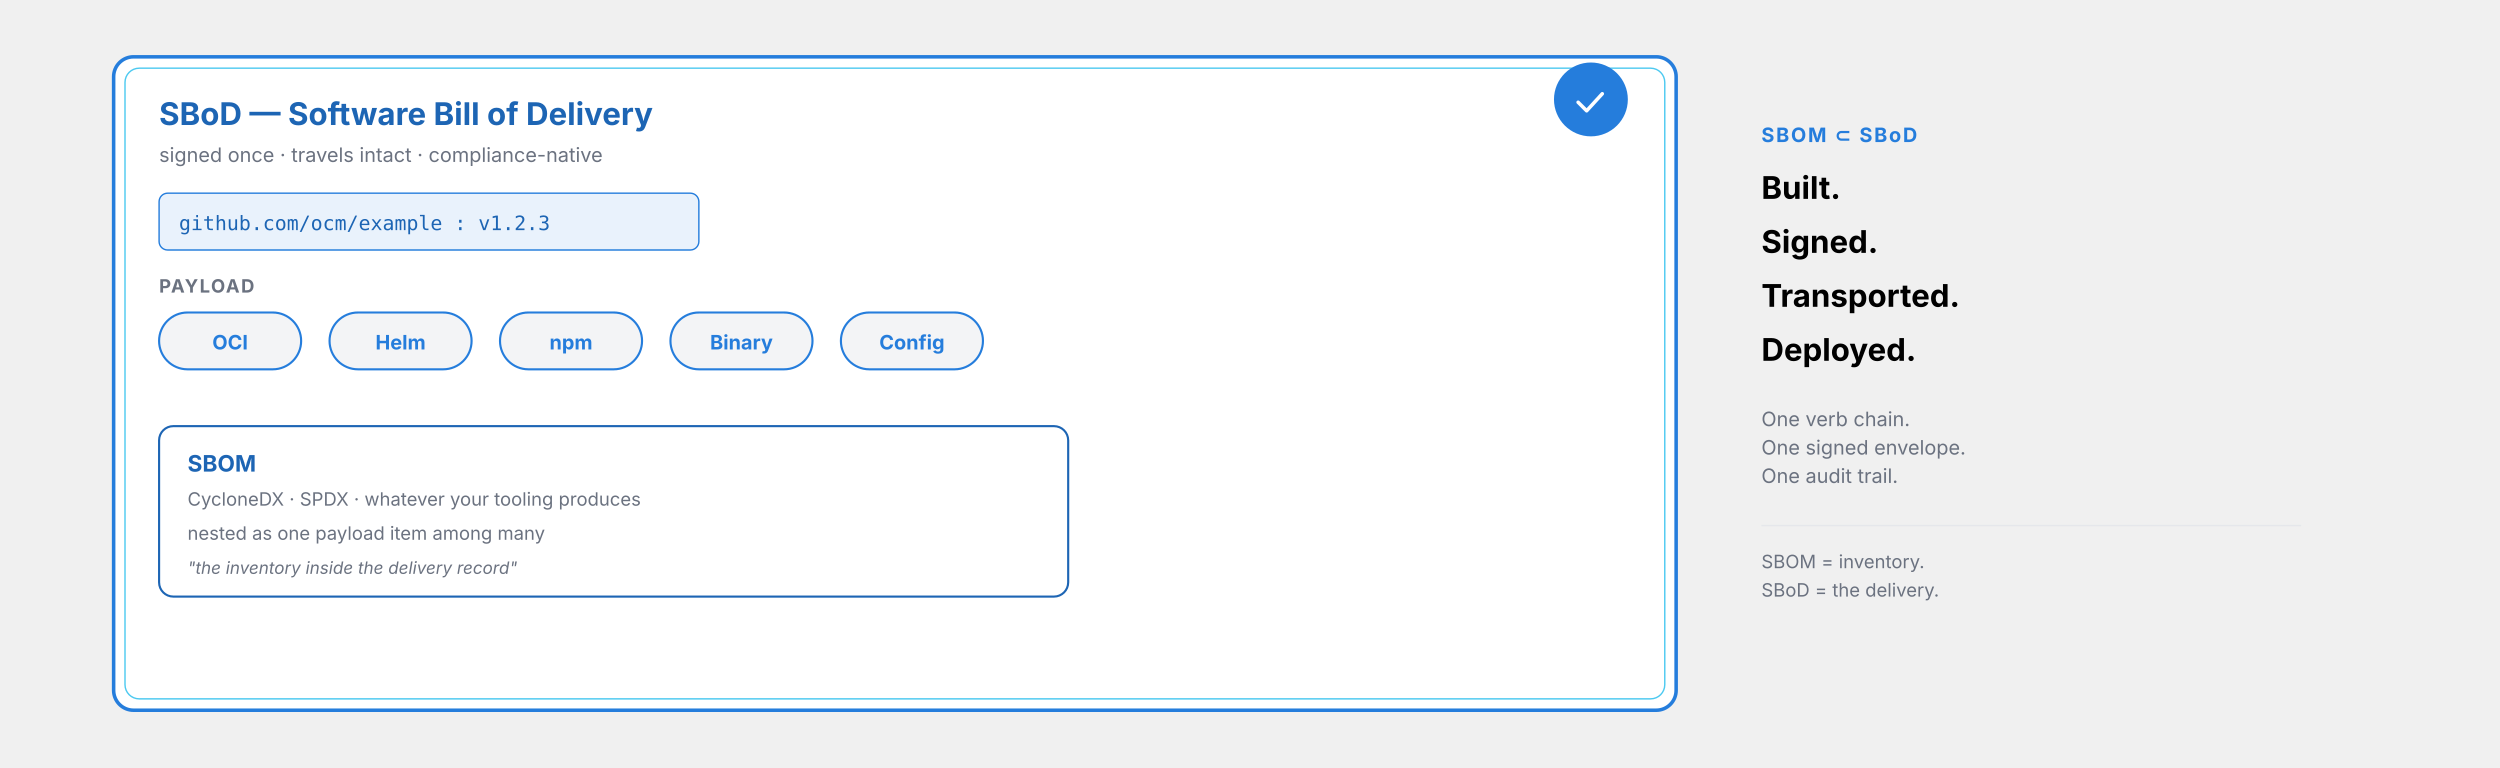
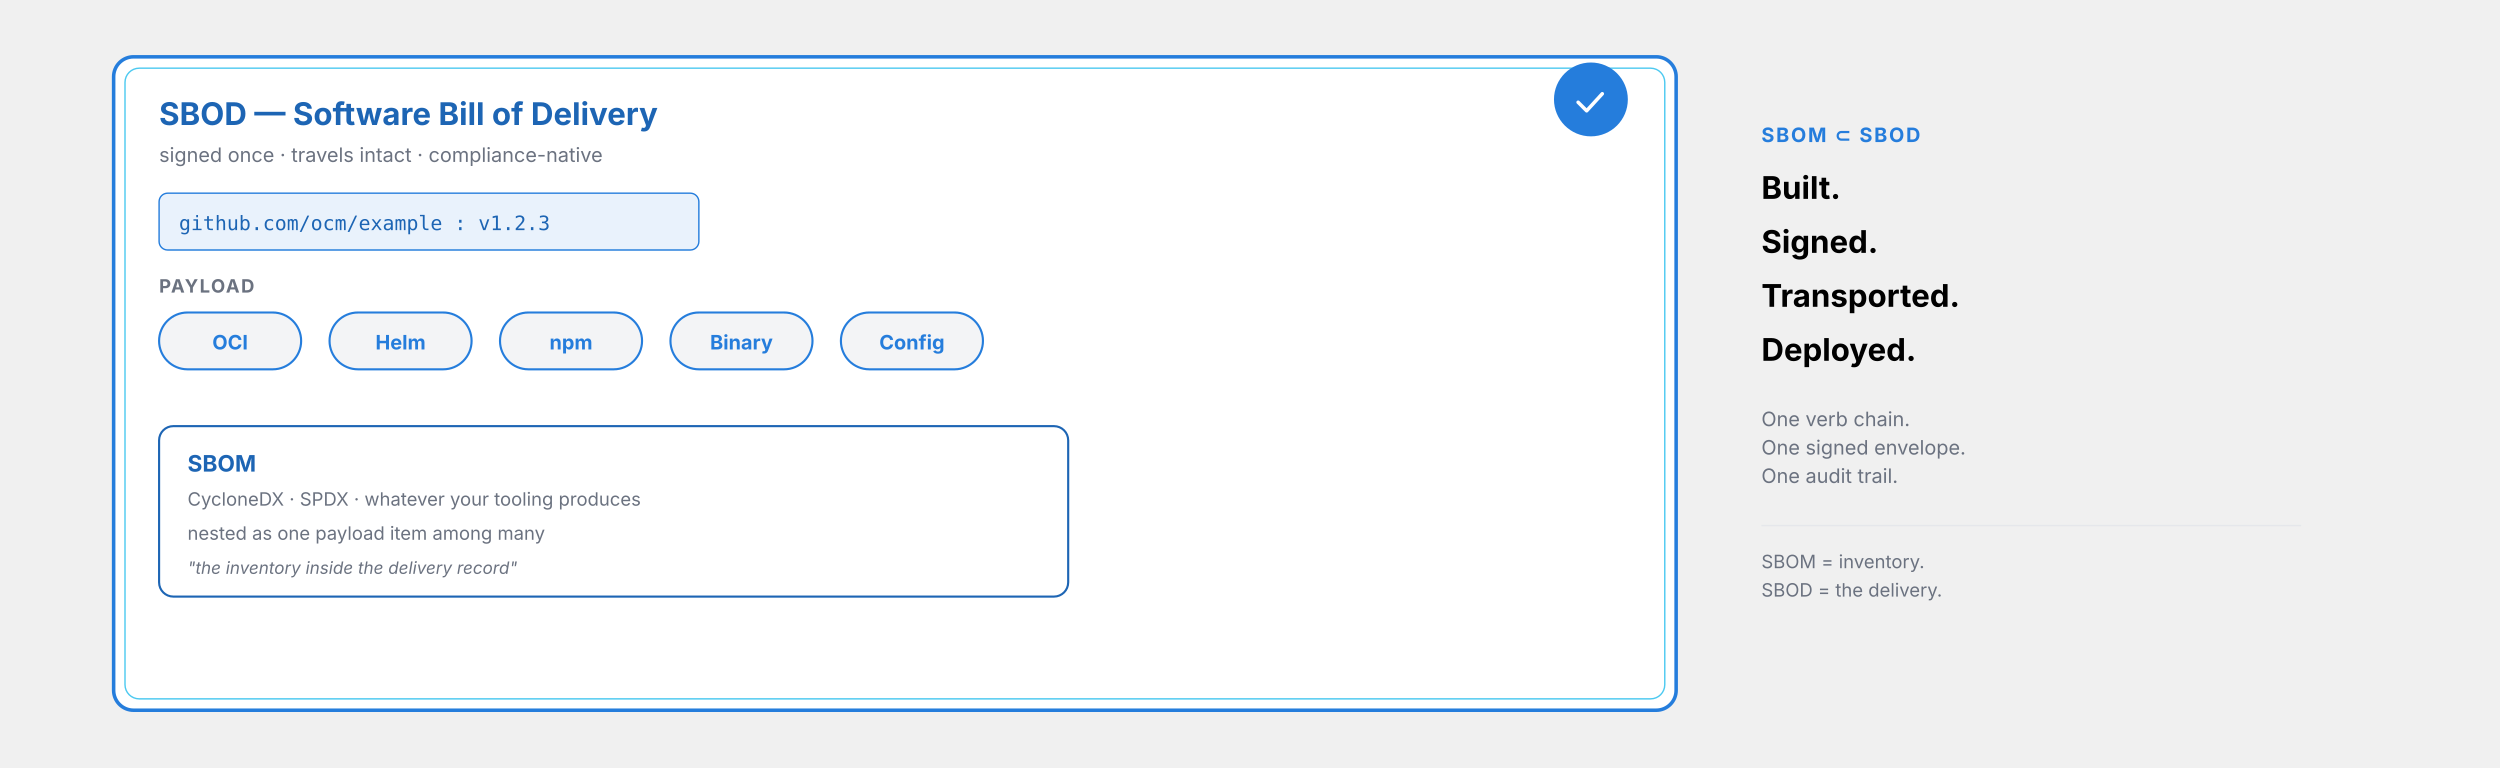
<svg xmlns="http://www.w3.org/2000/svg" viewBox="0 0 1760 540" font-family="Aptos, Inter, sans-serif">
  <g transform="translate(80,40)">
    <rect x="0" y="0" width="1100" height="460" rx="14" fill="white" stroke="#257DDC" stroke-width="2.5" />
    <rect x="8" y="8" width="1084" height="444" rx="10" fill="none" stroke="#4CC9F0" stroke-width="1" />
    <g transform="translate(1040,30)">
      <circle cx="0" cy="0" r="26" fill="#257DDC" />
      <path d="M-9,2 l6,6 l11,-12" stroke="white" stroke-width="2.5" fill="none" stroke-linecap="round" stroke-linejoin="round" />
    </g>
-     <text x="32" y="48" font-size="22" font-weight="700" fill="#1D65B4">SBoD — Software Bill of Delivery</text>
+     <text x="32" y="48" font-size="22" font-weight="700" fill="#1D65B4">SBOD — Software Bill of Delivery</text>
    <text x="32" y="74" font-size="14" fill="#6B7280">signed once · travels intact · compliance-native</text>
    <g transform="translate(32,96)">
      <rect x="0" y="0" width="380" height="40" rx="6" fill="#257DDC" fill-opacity="0.1" stroke="#257DDC" stroke-width="1" />
      <text x="14" y="26" font-size="14" font-family="Aptos Mono, Menlo, Consolas, monospace" fill="#1D65B4">github.com/ocm/example : v1.2.3</text>
    </g>
    <text x="32" y="166" font-size="13" font-weight="700" letter-spacing="1" fill="#6B7280">PAYLOAD</text>
    <g transform="translate(32,180)">
      <rect x="0" y="0" width="100" height="40" rx="20" fill="#F3F4F6" stroke="#257DDC" stroke-width="1.5" />
      <text x="50" y="26" text-anchor="middle" font-size="14" font-weight="700" fill="#257DDC">OCI</text>
      <rect x="120" y="0" width="100" height="40" rx="20" fill="#F3F4F6" stroke="#257DDC" stroke-width="1.5" />
      <text x="170" y="26" text-anchor="middle" font-size="14" font-weight="700" fill="#257DDC">Helm</text>
      <rect x="240" y="0" width="100" height="40" rx="20" fill="#F3F4F6" stroke="#257DDC" stroke-width="1.5" />
      <text x="290" y="26" text-anchor="middle" font-size="14" font-weight="700" fill="#257DDC">npm</text>
      <rect x="360" y="0" width="100" height="40" rx="20" fill="#F3F4F6" stroke="#257DDC" stroke-width="1.5" />
      <text x="410" y="26" text-anchor="middle" font-size="14" font-weight="700" fill="#257DDC">Binary</text>
      <rect x="480" y="0" width="100" height="40" rx="20" fill="#F3F4F6" stroke="#257DDC" stroke-width="1.5" />
      <text x="530" y="26" text-anchor="middle" font-size="14" font-weight="700" fill="#257DDC">Config</text>
    </g>
    <g transform="translate(32,260)">
      <rect x="0" y="0" width="640" height="120" rx="10" fill="white" stroke="#1D65B4" stroke-width="1.5" stroke-dasharray="0" />
      <text x="20" y="32" font-size="16" font-weight="700" fill="#1D65B4">SBOM</text>
      <text x="20" y="56" font-size="13" fill="#6B7280">CycloneDX · SPDX · whatever your tooling produces</text>
      <text x="20" y="80" font-size="13" fill="#6B7280">nested as one payload item among many</text>
      <text x="20" y="104" font-size="12" fill="#6B7280" font-style="italic">"the inventory inside the delivery record"</text>
    </g>
  </g>
  <g transform="translate(1240,80)">
-     <text x="0" y="20" font-size="14" font-weight="700" letter-spacing="1.2" fill="#257DDC">SBOM ⊂ SBoD</text>
+     <text x="0" y="20" font-size="14" font-weight="700" letter-spacing="1.2" fill="#257DDC">SBOM ⊂ SBOD</text>
    <text x="0" y="60" font-size="22" font-weight="700" fill="#000">Built.</text>
    <text x="0" y="98" font-size="22" font-weight="700" fill="#000">Signed.</text>
    <text x="0" y="136" font-size="22" font-weight="700" fill="#000">Transported.</text>
    <text x="0" y="174" font-size="22" font-weight="700" fill="#000">Deployed.</text>
    <text x="0" y="220" font-size="14" fill="#6B7280">One verb chain.</text>
    <text x="0" y="240" font-size="14" fill="#6B7280">One signed envelope.</text>
    <text x="0" y="260" font-size="14" fill="#6B7280">One audit trail.</text>
    <line x1="0" y1="290" x2="380" y2="290" stroke="#E5E7EB" stroke-width="1" />
    <text x="0" y="320" font-size="13" fill="#6B7280">SBOM = inventory.</text>
-     <text x="0" y="340" font-size="13" fill="#6B7280">SBoD = the delivery.</text>
+     <text x="0" y="340" font-size="13" fill="#6B7280">SBOD = the delivery.</text>
  </g>
</svg>
